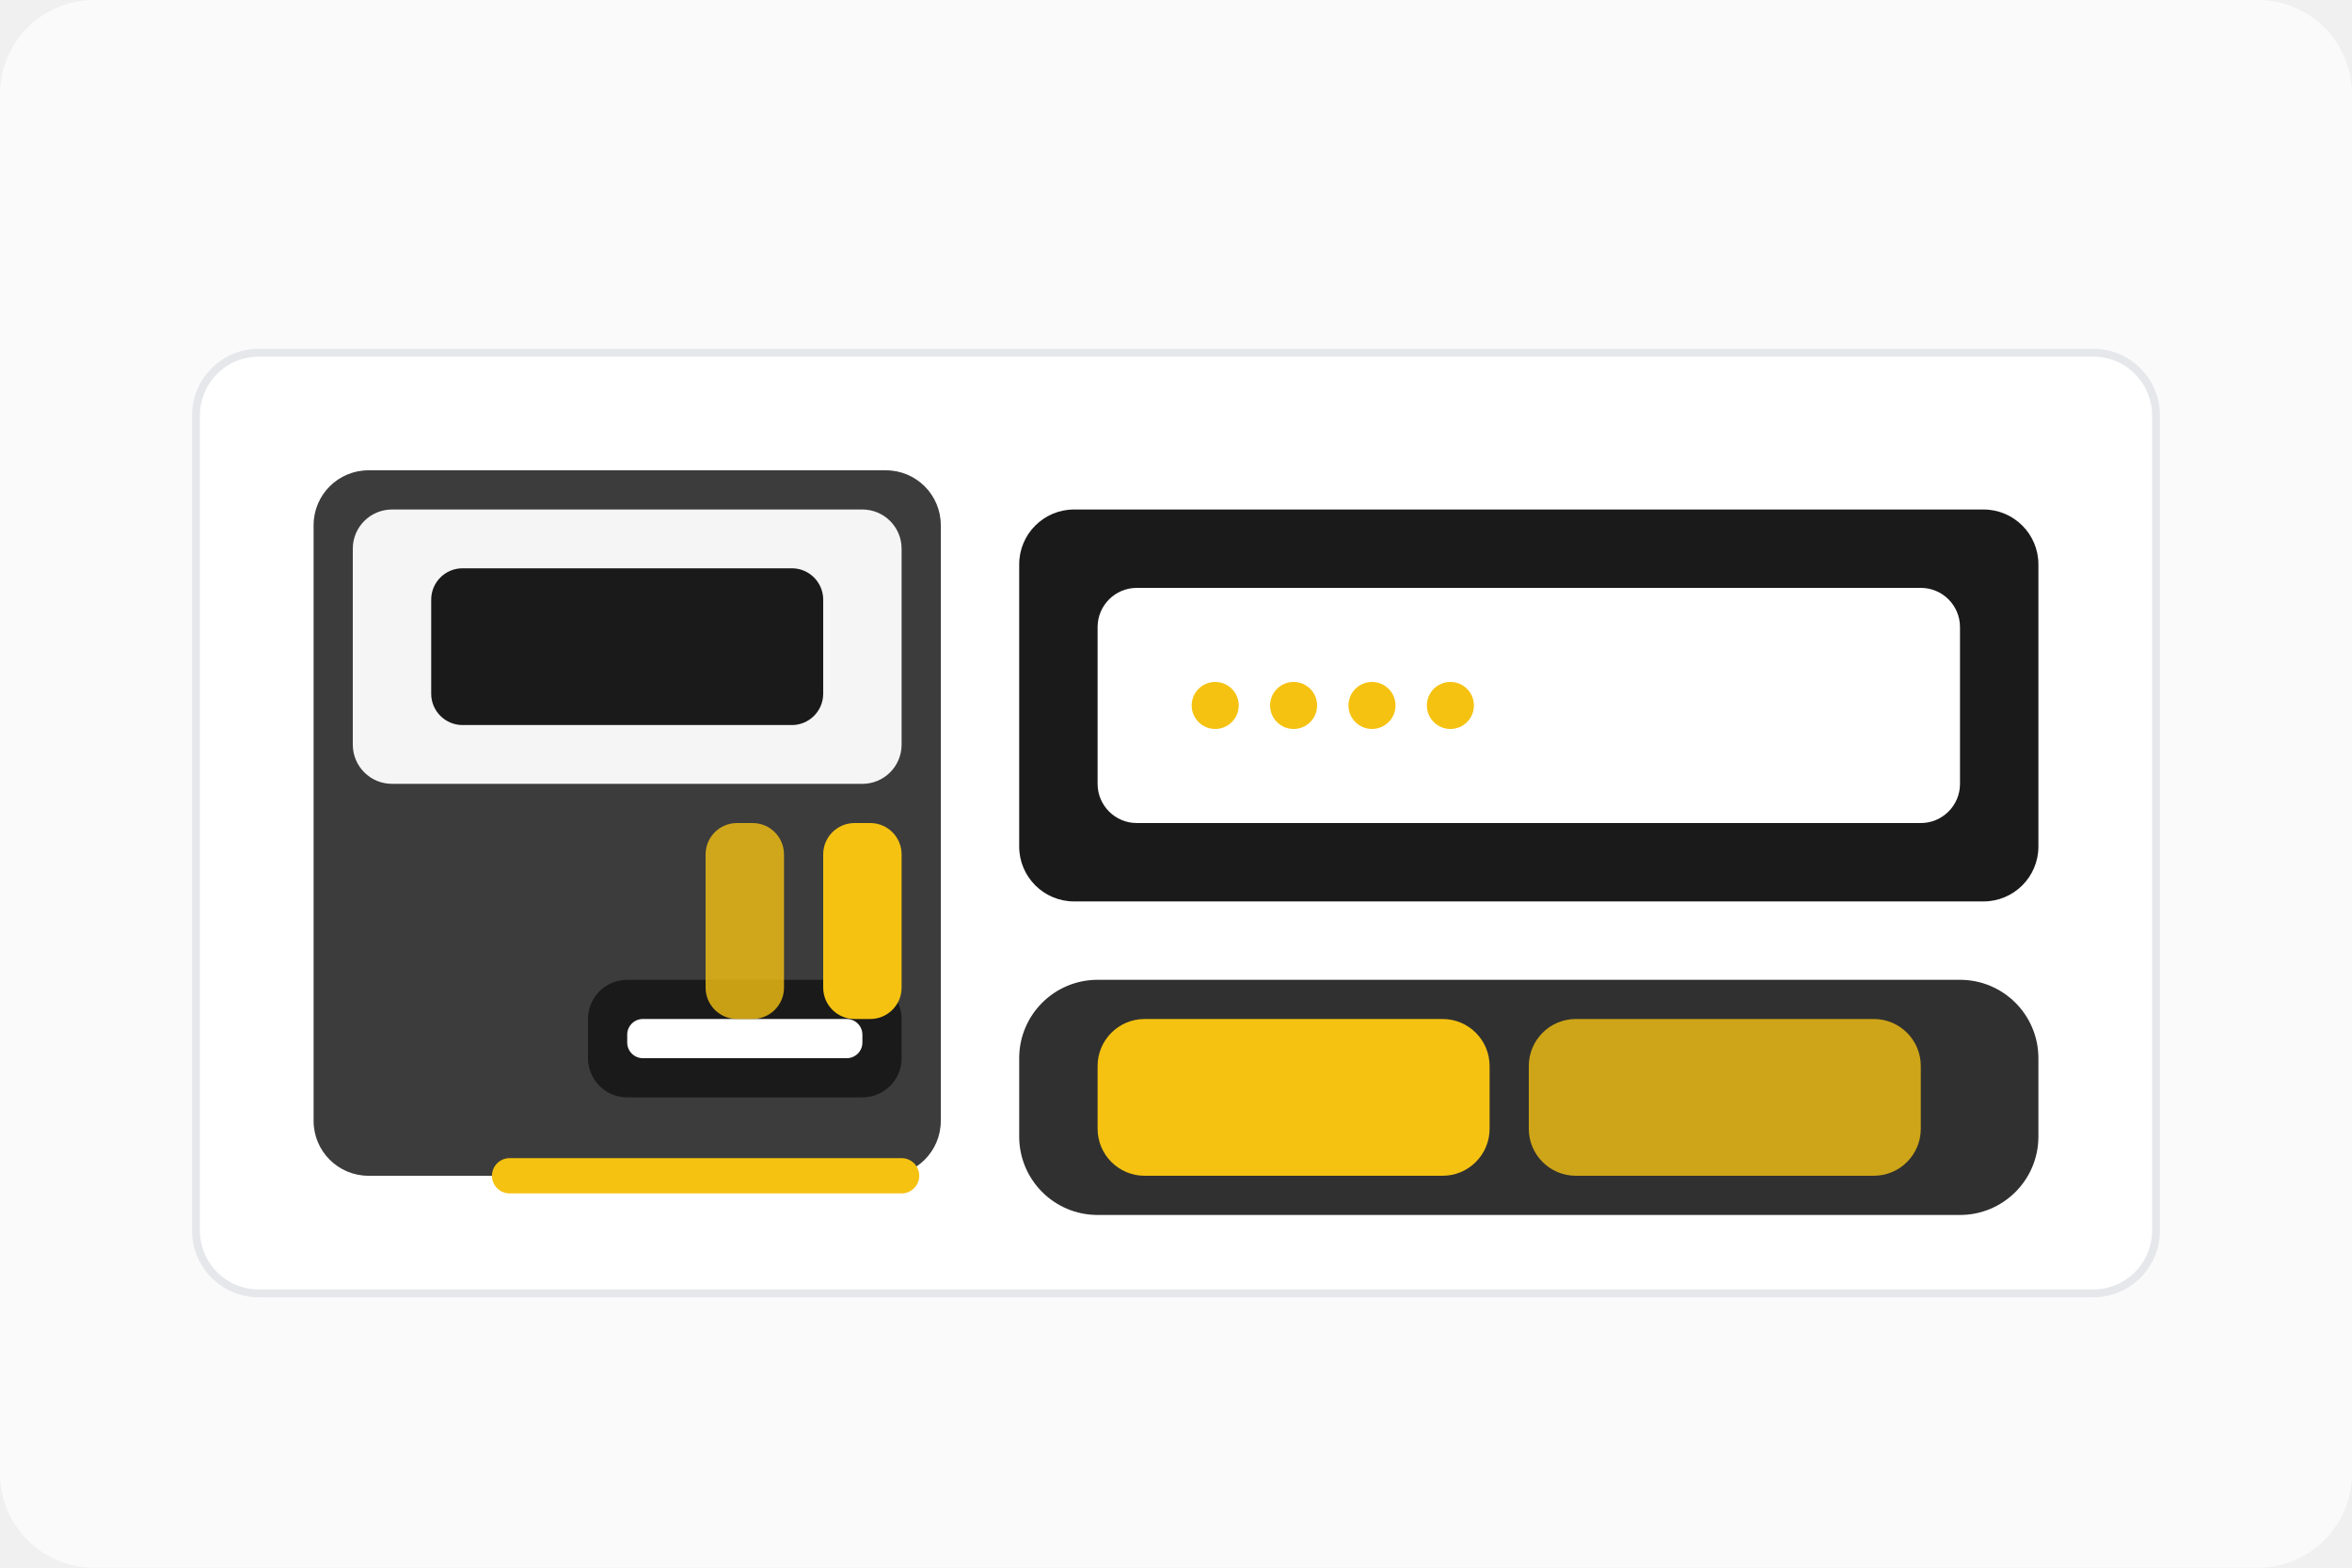
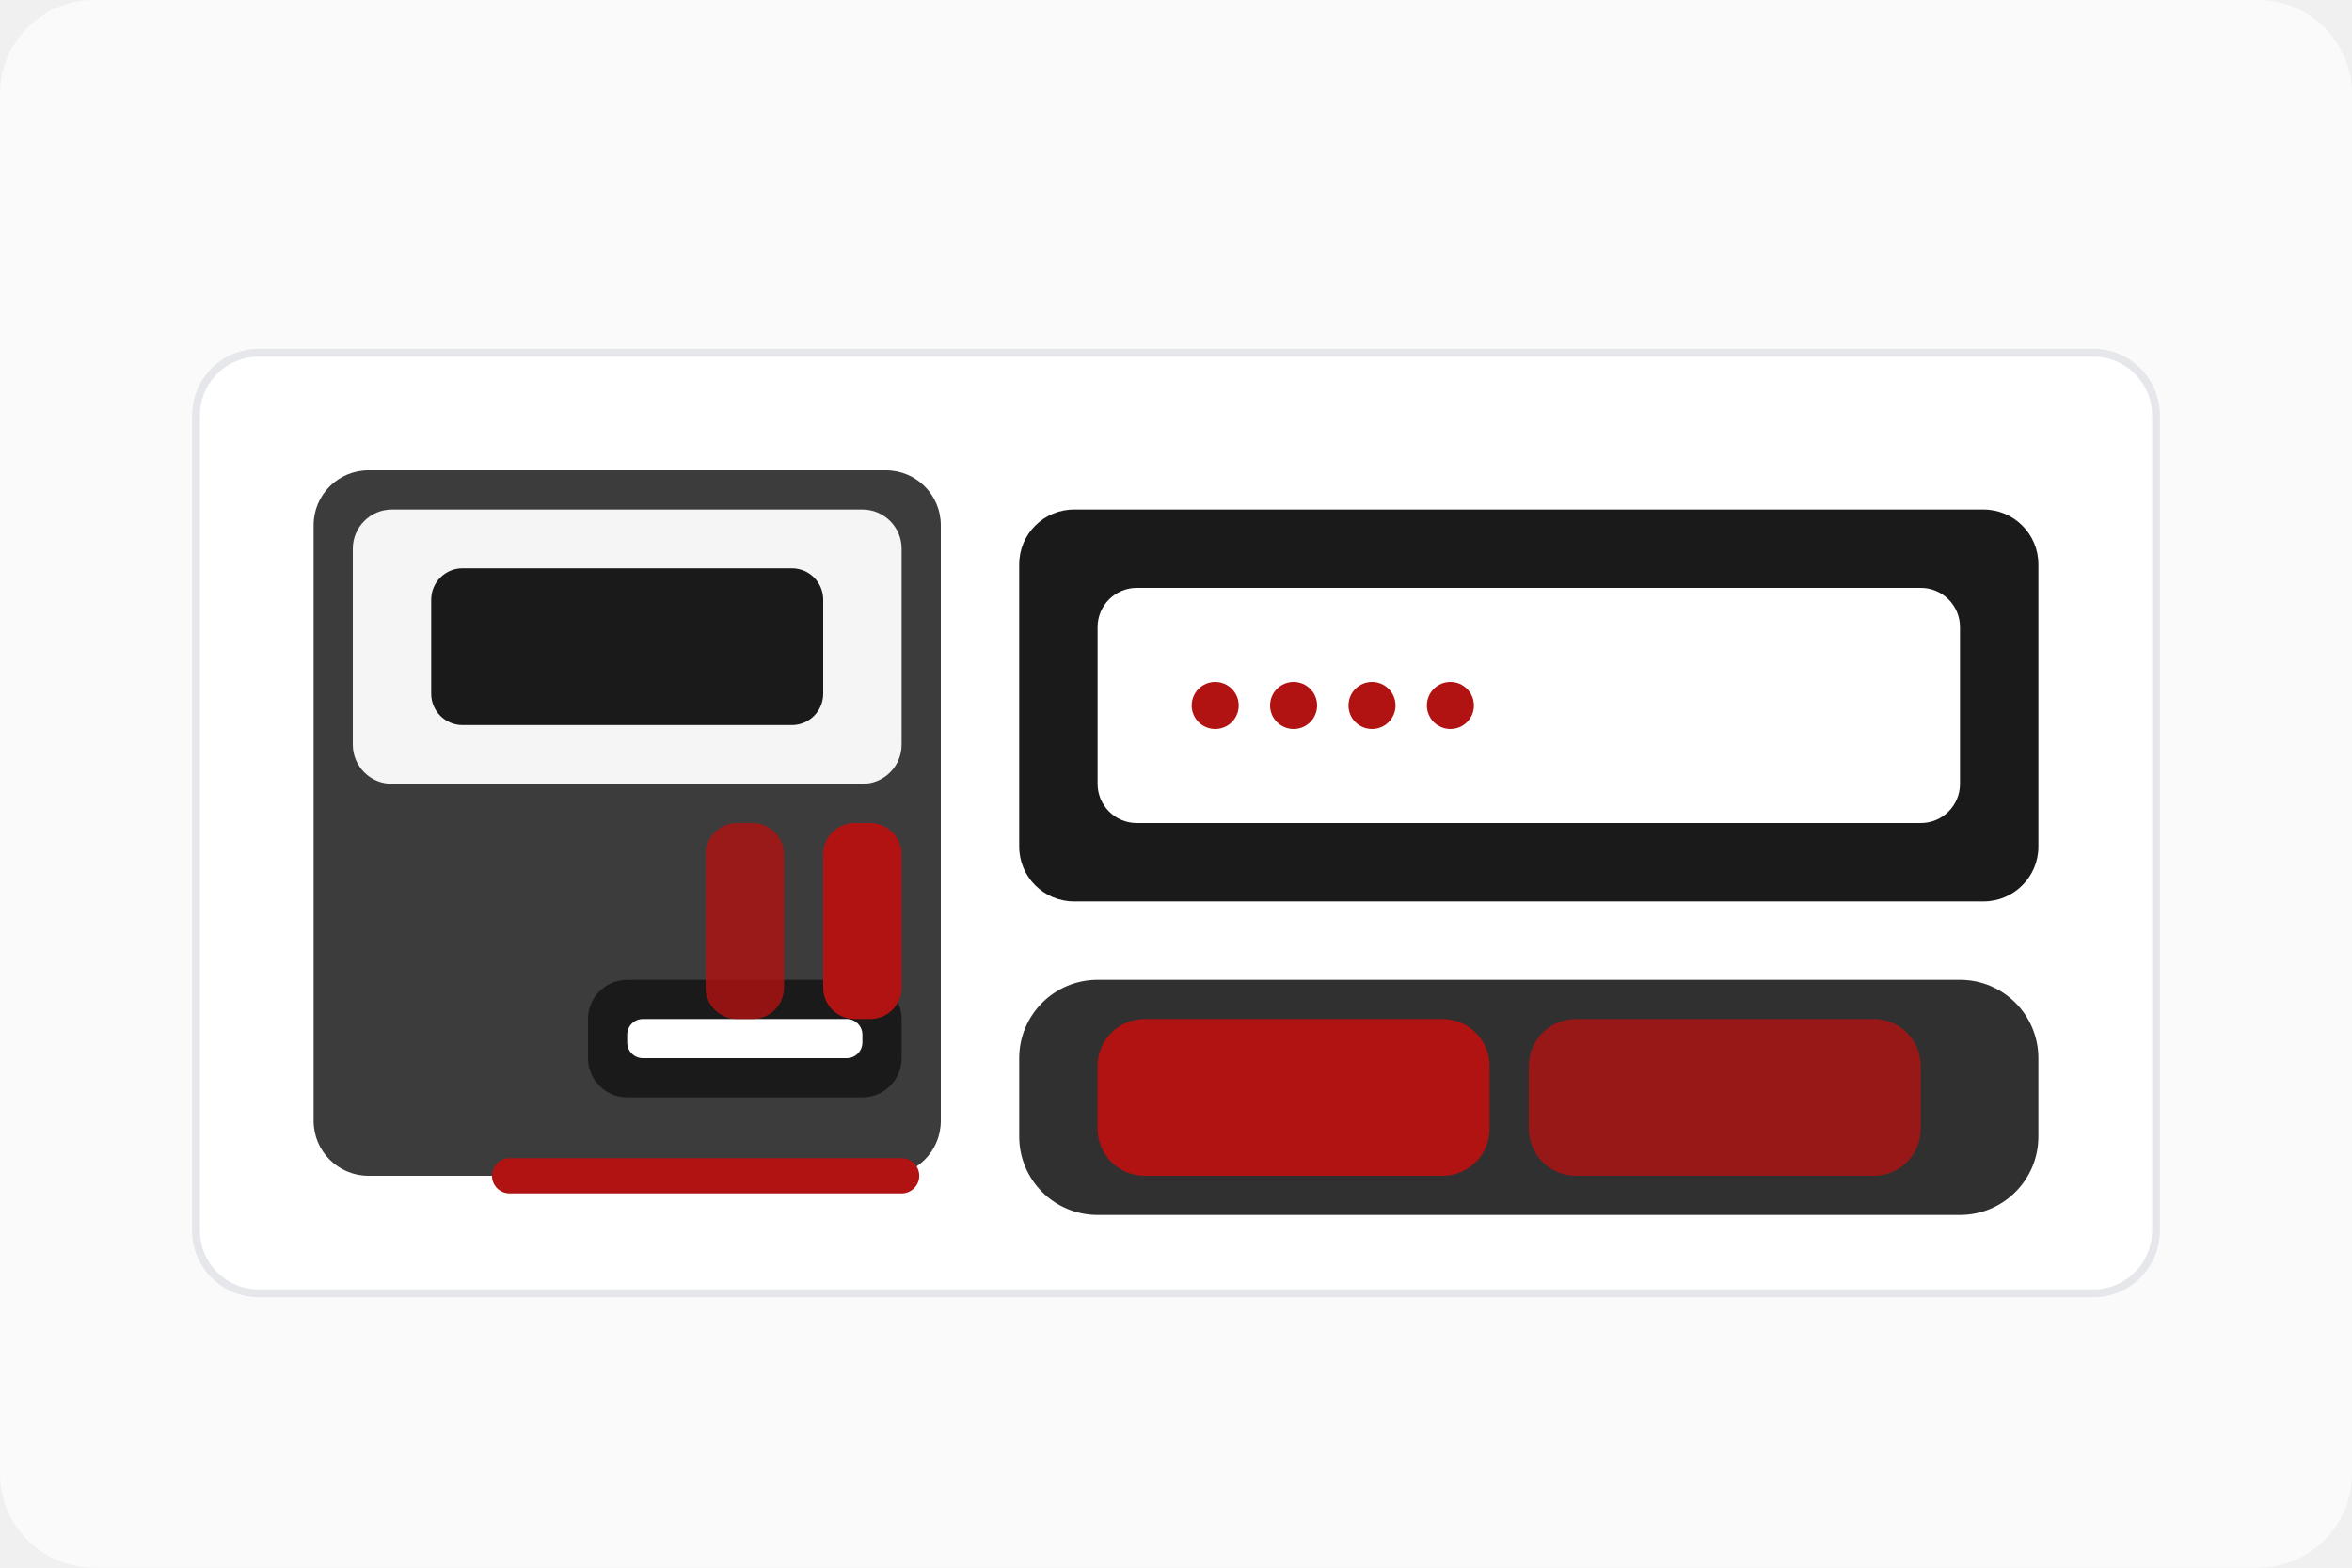
<svg xmlns="http://www.w3.org/2000/svg" width="1200" height="800" viewBox="0 0 1200 800" role="img" aria-labelledby="baseTitle baseDesc">
  <rect width="1200" height="800" rx="48" fill="#fafafa" />
  <rect x="100" y="180" width="1000" height="480" rx="32" fill="#ffffff" stroke="#e5e7eb" stroke-width="4" />
  <rect x="160" y="240" width="320" height="360" rx="28" fill="#1a1a1a" opacity="0.85" />
  <rect x="180" y="260" width="280" height="140" rx="20" fill="#f5f5f5" />
  <rect x="220" y="290" width="200" height="80" rx="16" fill="#1a1a1a" />
  <rect x="520" y="260" width="520" height="200" rx="28" fill="#1a1a1a" />
  <rect x="560" y="300" width="440" height="120" rx="20" fill="#ffffff" />
  <rect x="520" y="500" width="520" height="120" rx="40" fill="#1a1a1a" opacity="0.9" />
-   <rect x="560" y="520" width="200" height="80" rx="24" fill="#f5c211" />
-   <rect x="780" y="520" width="200" height="80" rx="24" fill="#f5c211" opacity="0.8" />
-   <circle cx="620" cy="360" r="12" fill="#f5c211" />
-   <circle cx="660" cy="360" r="12" fill="#f5c211" />
-   <circle cx="700" cy="360" r="12" fill="#f5c211" />
-   <circle cx="740" cy="360" r="12" fill="#f5c211" />
-   <path d="M260 600h200" stroke="#f5c211" stroke-width="18" stroke-linecap="round" />
+   <rect x="560" y="520" width="200" height="80" rx="24" fill="#b11212" />
+   <rect x="780" y="520" width="200" height="80" rx="24" fill="#b11212" opacity="0.8" />
+   <circle cx="620" cy="360" r="12" fill="#b11212" />
+   <circle cx="660" cy="360" r="12" fill="#b11212" />
+   <circle cx="700" cy="360" r="12" fill="#b11212" />
+   <circle cx="740" cy="360" r="12" fill="#b11212" />
+   <path d="M260 600h200" stroke="#b11212" stroke-width="18" stroke-linecap="round" />
  <rect x="300" y="500" width="160" height="60" rx="20" fill="#1a1a1a" />
  <rect x="320" y="520" width="120" height="20" rx="8" fill="#ffffff" />
-   <rect x="420" y="420" width="40" height="100" rx="16" fill="#f5c211" />
-   <rect x="360" y="420" width="40" height="100" rx="16" fill="#f5c211" opacity="0.8" />
+   <rect x="420" y="420" width="40" height="100" rx="16" fill="#b11212" />
+   <rect x="360" y="420" width="40" height="100" rx="16" fill="#b11212" opacity="0.8" />
</svg>
